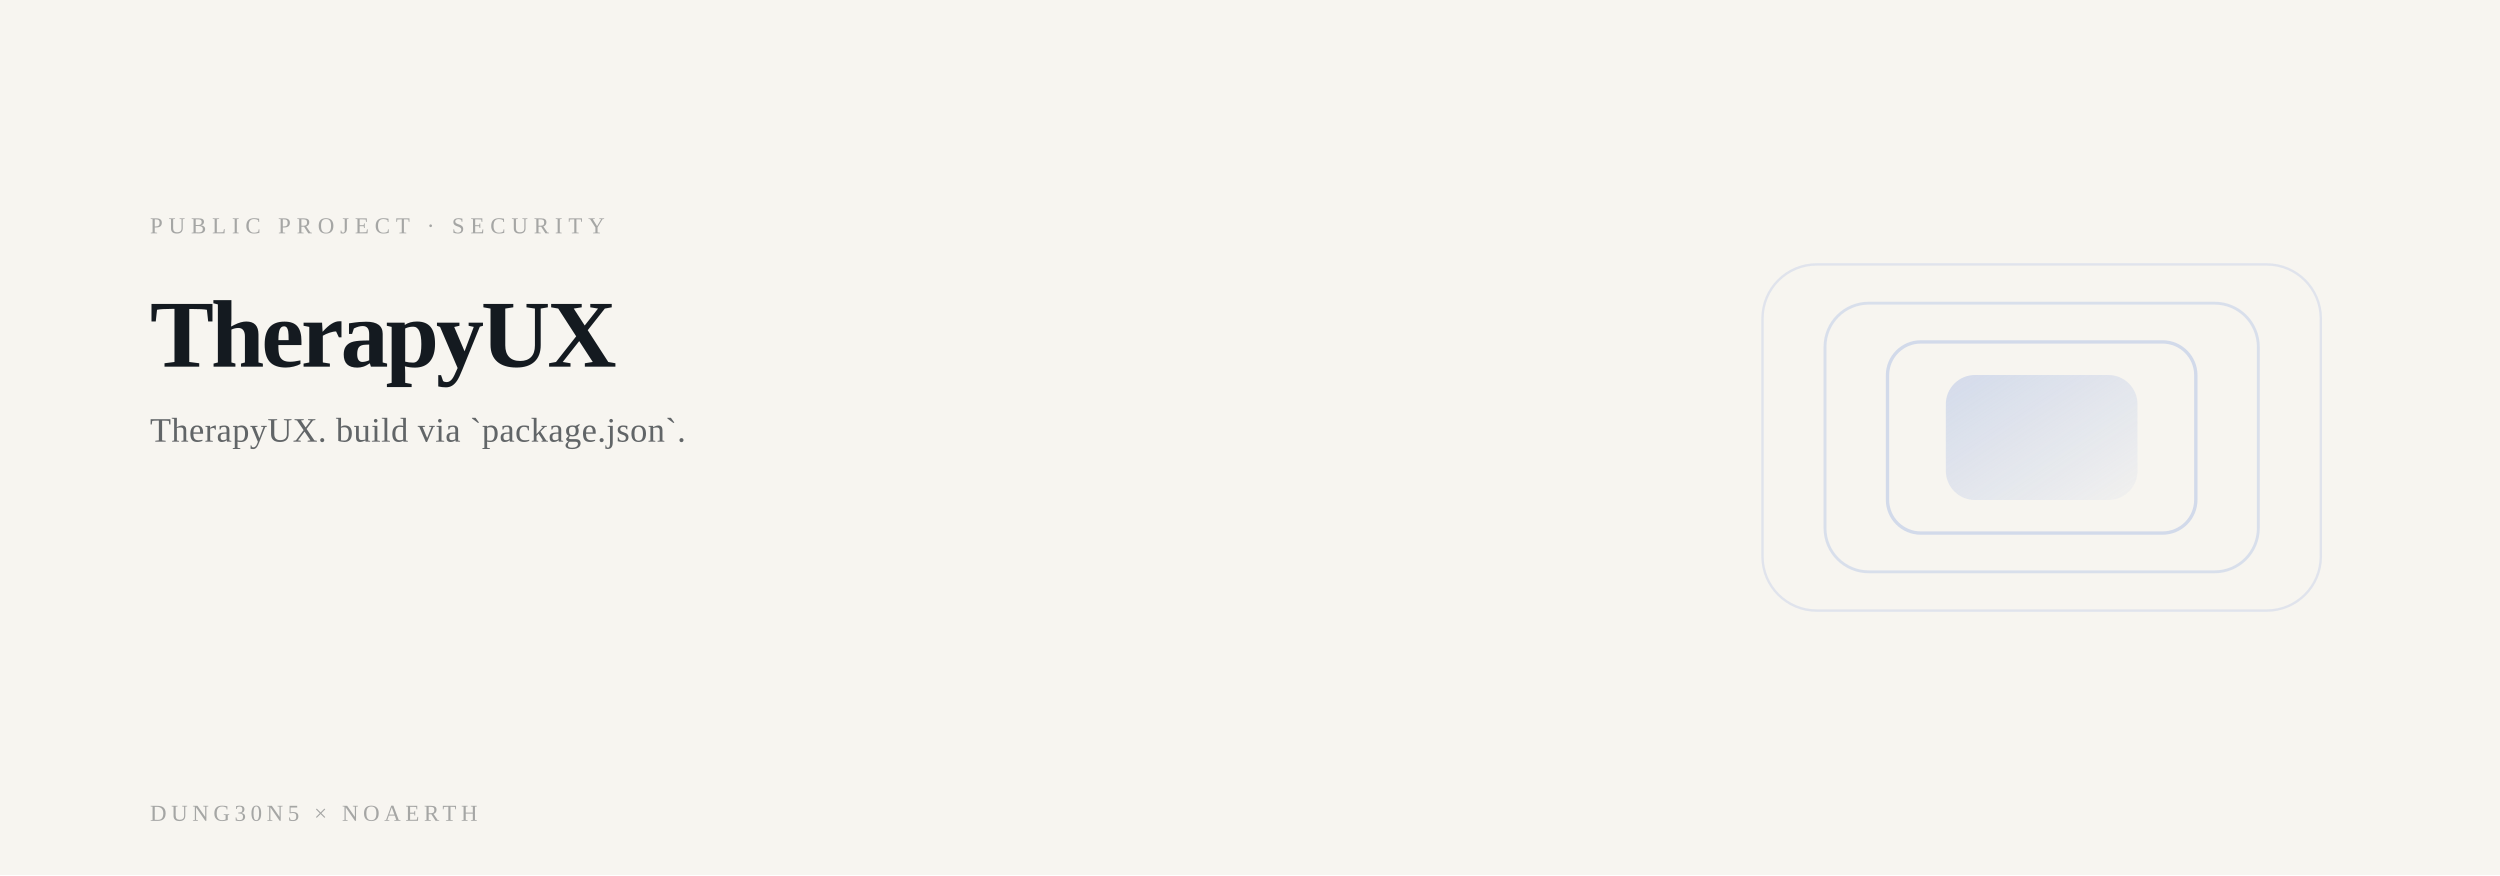
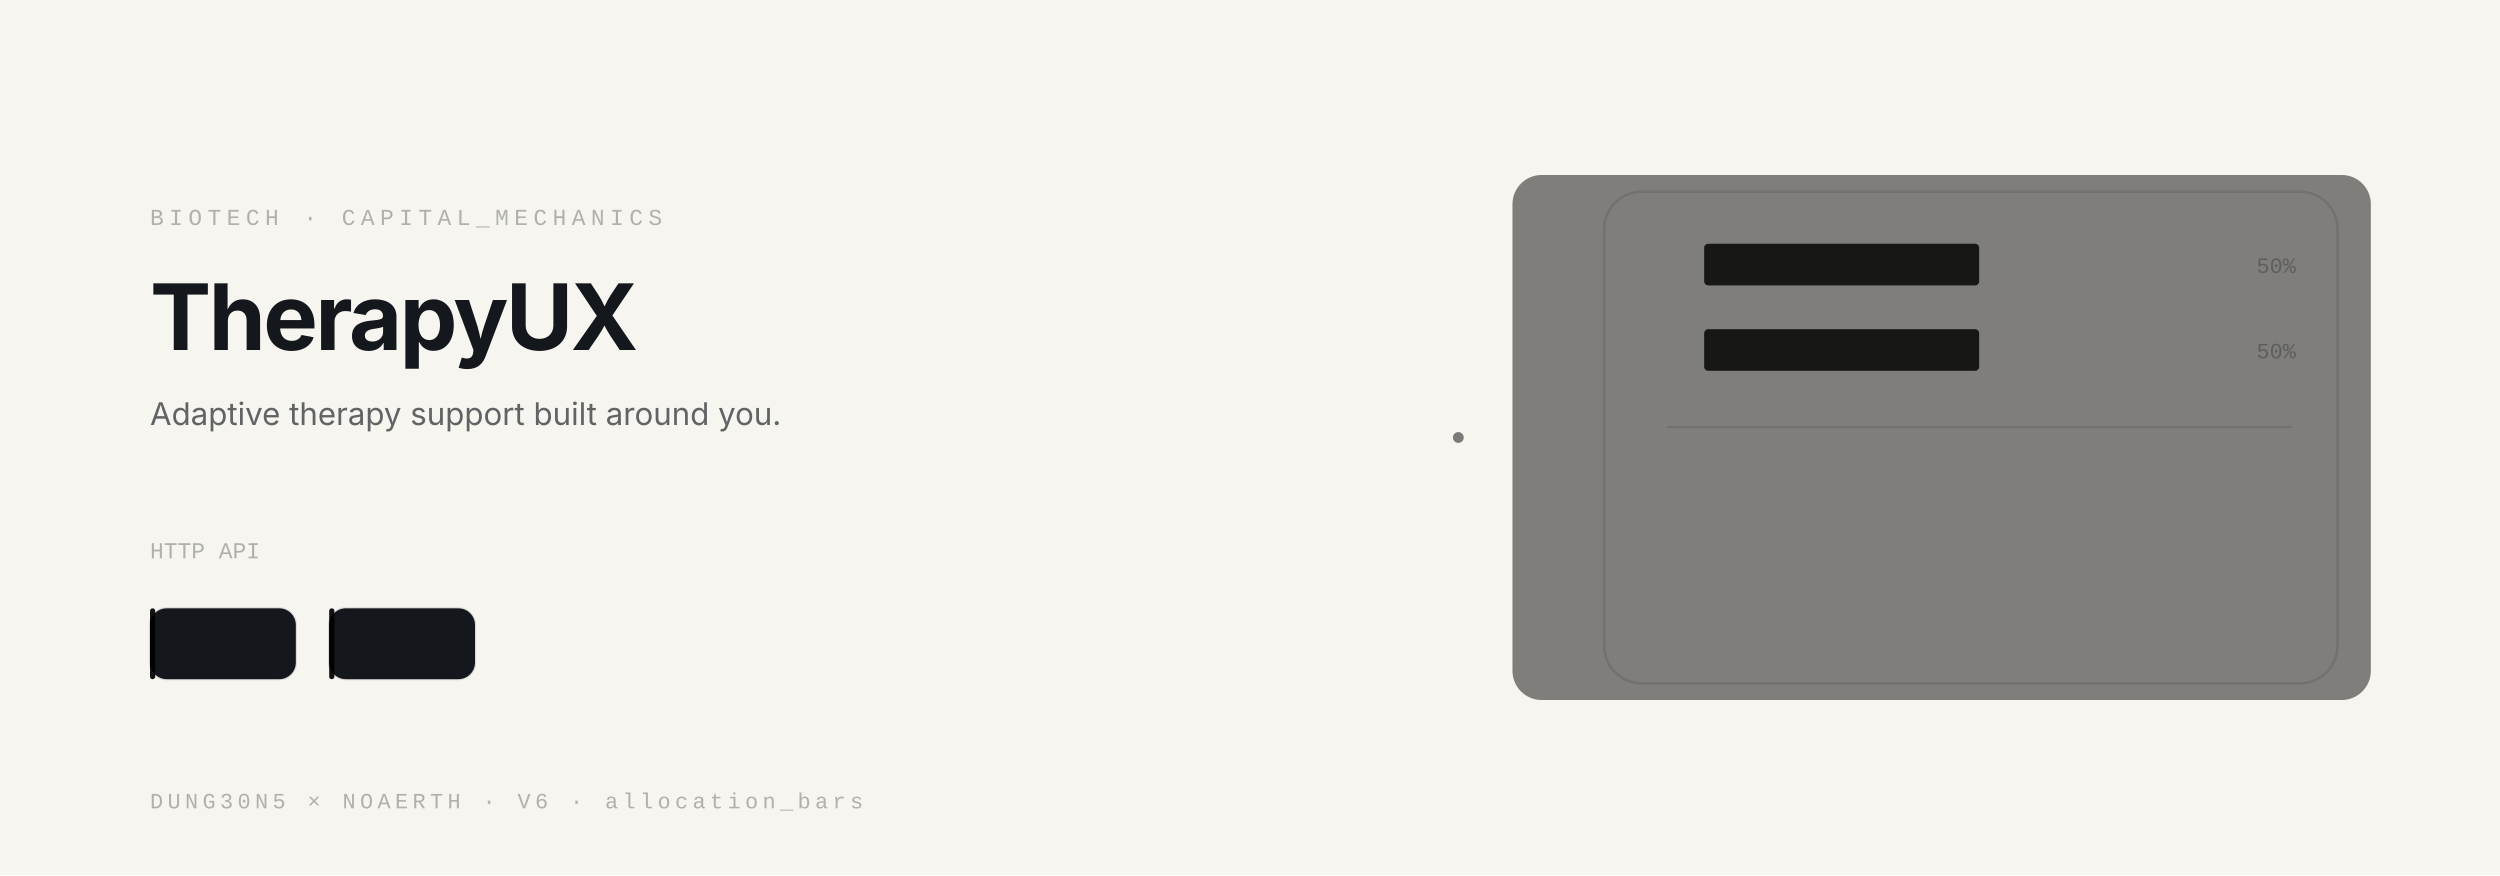
- <svg xmlns="http://www.w3.org/2000/svg" viewBox="0 0 1200 420" width="1200" height="420" role="img" aria-label="TherapyUX: gated channels passing through a sealed boundary. Motion depicts records cross a trust boundary, get validated, and are held or rejected.">
-   <defs>
-     <linearGradient id="hero-TherapyUX-light-a" x1="0" y1="0" x2="1" y2="1">
-       <stop offset="0" stop-color="#8fa8e0" stop-opacity="0.85" />
-       <stop offset="1" stop-color="#8fa8e0" stop-opacity="0.15" />
-     </linearGradient>
-   </defs>
+ <svg xmlns="http://www.w3.org/2000/svg" viewBox="0 0 1200 420" width="1200" height="420" role="img" aria-label="TherapyUX: records cross a trust boundary, get validated, and are held or rejected">
  <rect width="1200" height="420" fill="#f7f5f0" />
-   <rect x="906" y="164.12" width="148" height="91.76" rx="16" fill="none" stroke="#8fa8e0" stroke-width="1.60" opacity="0.36" />
-   <rect x="876" y="145.52" width="208" height="128.96" rx="21" fill="none" stroke="#8fa8e0" stroke-width="1.38" opacity="0.29" />
-   <rect x="846" y="126.92" width="268" height="166.16" rx="26" fill="none" stroke="#8fa8e0" stroke-width="1.16" opacity="0.23" />
-   <rect x="934" y="180" width="92" height="60" rx="14" fill="url(#hero-TherapyUX-light-a)" opacity="0.40" />
-   <text x="72" y="112" fill="#141a205c" font-size="11" letter-spacing="2.8">PUBLIC PROJECT · SECURITY</text>
-   <text x="72" y="176" fill="#141a20" font-size="46" font-weight="660" letter-spacing="-1.4">TherapyUX</text>
-   <text x="72" y="212" fill="#141a20a8" font-size="16.5" letter-spacing="0.2">TherapyUX. build via `package.json`.</text>
-   <rect x="72" y="266" width="106" height="40" rx="9" fill="#141a20" fill-opacity="0.05" stroke="#f4efe424" stroke-width="1.1" opacity="0">
-     <animate attributeName="opacity" from="0" to="1" dur="0.5s" begin="0.50s" fill="freeze" />
-   </rect>
-   <rect x="72" y="266" width="2.5" height="40" rx="1.2" fill="#8fa8e0" opacity="0">
-     <animate attributeName="opacity" from="0" to="0.9" dur="0.5s" begin="0.50s" fill="freeze" />
-   </rect>
-   <text x="125" y="291" fill="#141a20" font-size="11.5" text-anchor="middle" font-family="ui-monospace,SFMono-Regular,Menlo,monospace" opacity="0">request<animate attributeName="opacity" from="0" to="1" dur="0.5s" begin="0.65s" fill="freeze" />
-   </text>
-   <rect x="194" y="266" width="106" height="40" rx="9" fill="#141a20" fill-opacity="0.05" stroke="#f4efe424" stroke-width="1.1" opacity="0">
-     <animate attributeName="opacity" from="0" to="1" dur="0.5s" begin="1.00s" fill="freeze" />
-   </rect>
-   <rect x="194" y="266" width="2.5" height="40" rx="1.2" fill="#8fa8e0" opacity="0">
-     <animate attributeName="opacity" from="0" to="0.9" dur="0.5s" begin="1.00s" fill="freeze" />
-   </rect>
-   <text x="247" y="291" fill="#141a20" font-size="11.5" text-anchor="middle" font-family="ui-monospace,SFMono-Regular,Menlo,monospace" opacity="0">authenticate<animate attributeName="opacity" from="0" to="1" dur="0.5s" begin="1.15s" fill="freeze" />
-   </text>
-   <rect x="316" y="266" width="106" height="40" rx="9" fill="#141a20" fill-opacity="0.05" stroke="#f4efe424" stroke-width="1.1" opacity="0">
-     <animate attributeName="opacity" from="0" to="1" dur="0.5s" begin="1.50s" fill="freeze" />
-   </rect>
-   <rect x="316" y="266" width="2.5" height="40" rx="1.2" fill="#8fa8e0" opacity="0">
-     <animate attributeName="opacity" from="0" to="0.9" dur="0.5s" begin="1.50s" fill="freeze" />
-   </rect>
-   <text x="369" y="291" fill="#141a20" font-size="11.5" text-anchor="middle" font-family="ui-monospace,SFMono-Regular,Menlo,monospace" opacity="0">authorise<animate attributeName="opacity" from="0" to="1" dur="0.5s" begin="1.65s" fill="freeze" />
-   </text>
-   <rect x="438" y="266" width="106" height="40" rx="9" fill="#141a20" fill-opacity="0.05" stroke="#f4efe424" stroke-width="1.1" opacity="0">
-     <animate attributeName="opacity" from="0" to="1" dur="0.5s" begin="2.00s" fill="freeze" />
-   </rect>
-   <rect x="438" y="266" width="2.5" height="40" rx="1.2" fill="#e7c27a" opacity="0">
-     <animate attributeName="opacity" from="0" to="0.9" dur="0.5s" begin="2.00s" fill="freeze" />
-   </rect>
-   <text x="491" y="291" fill="#141a20" font-size="11.5" text-anchor="middle" font-family="ui-monospace,SFMono-Regular,Menlo,monospace" opacity="0">record<animate attributeName="opacity" from="0" to="1" dur="0.5s" begin="2.15s" fill="freeze" />
-   </text>
-   <rect x="560" y="266" width="106" height="40" rx="9" fill="#141a20" fill-opacity="0.05" stroke="#f4efe424" stroke-width="1.1" opacity="0">
-     <animate attributeName="opacity" from="0" to="1" dur="0.5s" begin="2.50s" fill="freeze" />
-   </rect>
-   <rect x="560" y="266" width="2.5" height="40" rx="1.2" fill="#e0796b" opacity="0">
-     <animate attributeName="opacity" from="0" to="0.9" dur="0.5s" begin="2.50s" fill="freeze" />
-   </rect>
-   <text x="613" y="291" fill="#141a20" font-size="11.5" text-anchor="middle" font-family="ui-monospace,SFMono-Regular,Menlo,monospace" opacity="0">reject<animate attributeName="opacity" from="0" to="1" dur="0.5s" begin="2.65s" fill="freeze" />
-   </text>
-   <text x="72" y="394" fill="#141a205c" font-size="11" letter-spacing="2.2">DUNG30N5 × NOAERTH</text>
+   <text x="72" y="108" font-family="ui-monospace, SFMono-Regular, Menlo, Monaco, Consolas, 'Liberation Mono', monospace" font-size="11" letter-spacing="2.6" fill="#14171c4f">BIOTECH · CAPITAL_MECHANICS</text>
+   <text x="72" y="168" font-family="-apple-system, BlinkMacSystemFont, 'Segoe UI', Inter, Helvetica, Arial, sans-serif" font-size="44" font-weight="660" letter-spacing="-1.2" fill="#14171c">TherapyUX</text>
+   <text x="72" y="204" font-family="-apple-system, BlinkMacSystemFont, 'Segoe UI', Inter, Helvetica, Arial, sans-serif" font-size="15" fill="#14171ca8">Adaptive therapy support built around you.</text>
+   <text x="72" y="268" font-family="ui-monospace, SFMono-Regular, Menlo, Monaco, Consolas, 'Liberation Mono', monospace" font-size="11" fill="#14171c4f">HTTP API</text>
+   <rect x="72.0" y="292.0" width="70.0" height="34.0" rx="8" fill="#14171c" stroke="#14171c1f" stroke-width="1.1" />
+   <rect x="72.0" y="292.0" width="2.5" height="34.0" rx="1.2" fill="amber" opacity="0.92" />
+   <text x="107.0" y="314" font-family="ui-monospace, SFMono-Regular, Menlo, Monaco, Consolas, 'Liberation Mono', monospace" font-size="11" fill="#14171c" fill-opacity="0.82" text-anchor="middle">checkout</text>
+   <rect x="158.0" y="292.0" width="70.0" height="34.0" rx="8" fill="#14171c" stroke="#14171c1f" stroke-width="1.1" />
+   <rect x="158.0" y="292.0" width="2.5" height="34.0" rx="1.2" fill="mint" opacity="0.92" />
+   <text x="193.0" y="314" font-family="ui-monospace, SFMono-Regular, Menlo, Monaco, Consolas, 'Liberation Mono', monospace" font-size="11" fill="#14171c" fill-opacity="0.82" text-anchor="middle">waitlist</text>
+   <rect x="726.0" y="84.0" width="412.0" height="252.0" rx="14" fill="amber" fill-opacity="0.34" />
+   <line x1="740.0" y1="85.0" x2="1124.0" y2="85.0" stroke="amber" stroke-width="1.6" opacity="0.4" />
+   <rect x="738.0" y="316.0" width="382.0" height="20" rx="5" fill="none" stroke="amber" stroke-width="1.1" opacity="0.30" />
+   <rect x="754.0" y="286.0" width="362.0" height="20" rx="5" fill="none" stroke="amber" stroke-width="1.1" opacity="0.24" />
+   <rect x="770.0" y="256.0" width="342.0" height="20" rx="5" fill="none" stroke="amber" stroke-width="1.1" opacity="0.18" />
+   <rect x="786.0" y="226.0" width="322.0" height="20" rx="5" fill="none" stroke="amber" stroke-width="1.1" opacity="0.12" />
+   <rect x="726.0" y="84.0" width="412.0" height="252.0" rx="14" fill="#000" fill-opacity="0.22" />
+   <circle cx="1104.0" cy="302.0" r="9" fill="none" stroke="mint" stroke-width="1.4" opacity="0.6" />
+   <rect x="770" y="92" width="352" height="236" rx="18" fill="none" stroke="#14171c1f" stroke-width="1.2" />
+   <rect x="818.0" y="117.0" width="132.0" height="20.0" rx="2" fill="mint" opacity="0.82" />
+   <text x="1102" y="131" font-family="ui-monospace, SFMono-Regular, Menlo, Monaco, Consolas, 'Liberation Mono', monospace" font-size="10.5" fill="#14171c4f" text-anchor="end">50%</text>
+   <rect x="818.0" y="158.0" width="132.0" height="20.0" rx="2" fill="amber" opacity="0.82" />
+   <text x="1102" y="172" font-family="ui-monospace, SFMono-Regular, Menlo, Monaco, Consolas, 'Liberation Mono', monospace" font-size="10.5" fill="#14171c4f" text-anchor="end">50%</text>
+   <line x1="800" y1="205" x2="1100" y2="205" stroke="#14171c1f" stroke-width="1" />
+   <circle cx="700.0" cy="210.0" r="2.6" fill="amber" opacity="0.5" />
+   <text x="72" y="388" font-family="ui-monospace, SFMono-Regular, Menlo, Monaco, Consolas, 'Liberation Mono', monospace" font-size="10.5" letter-spacing="2.1" fill="#14171c4f">DUNG30N5 × NOAERTH · V6 · allocation_bars</text>
</svg>
